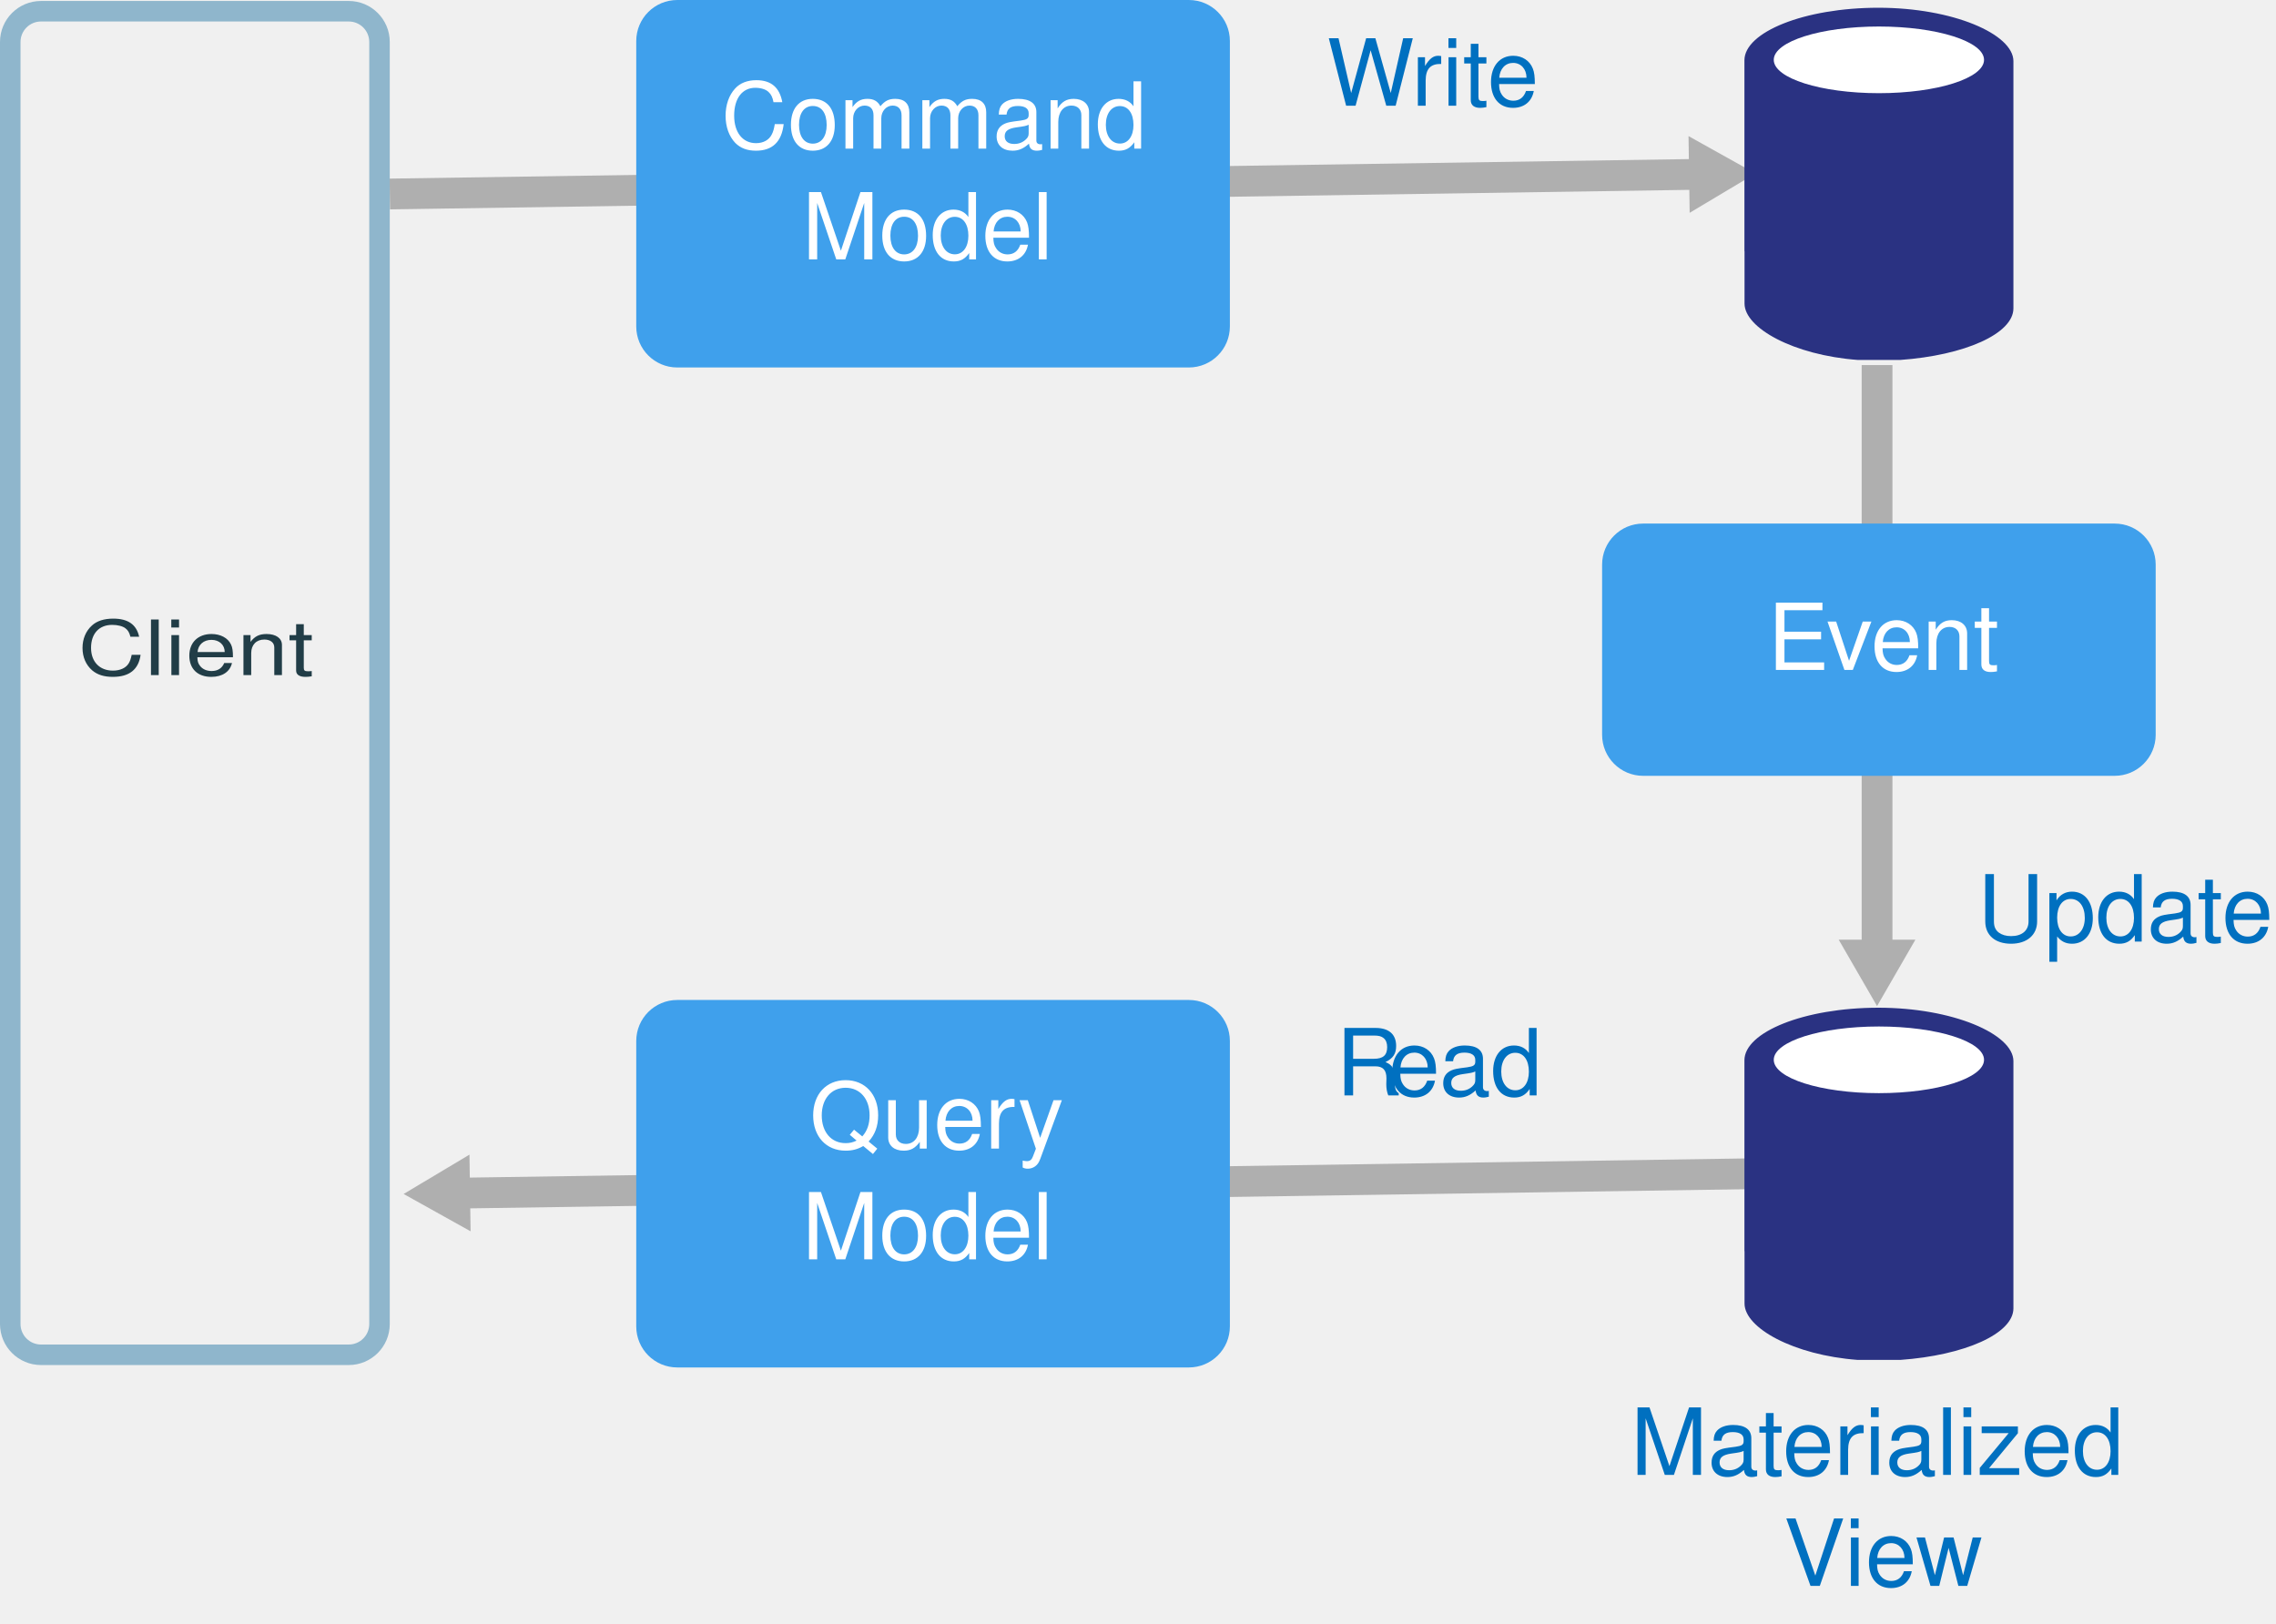
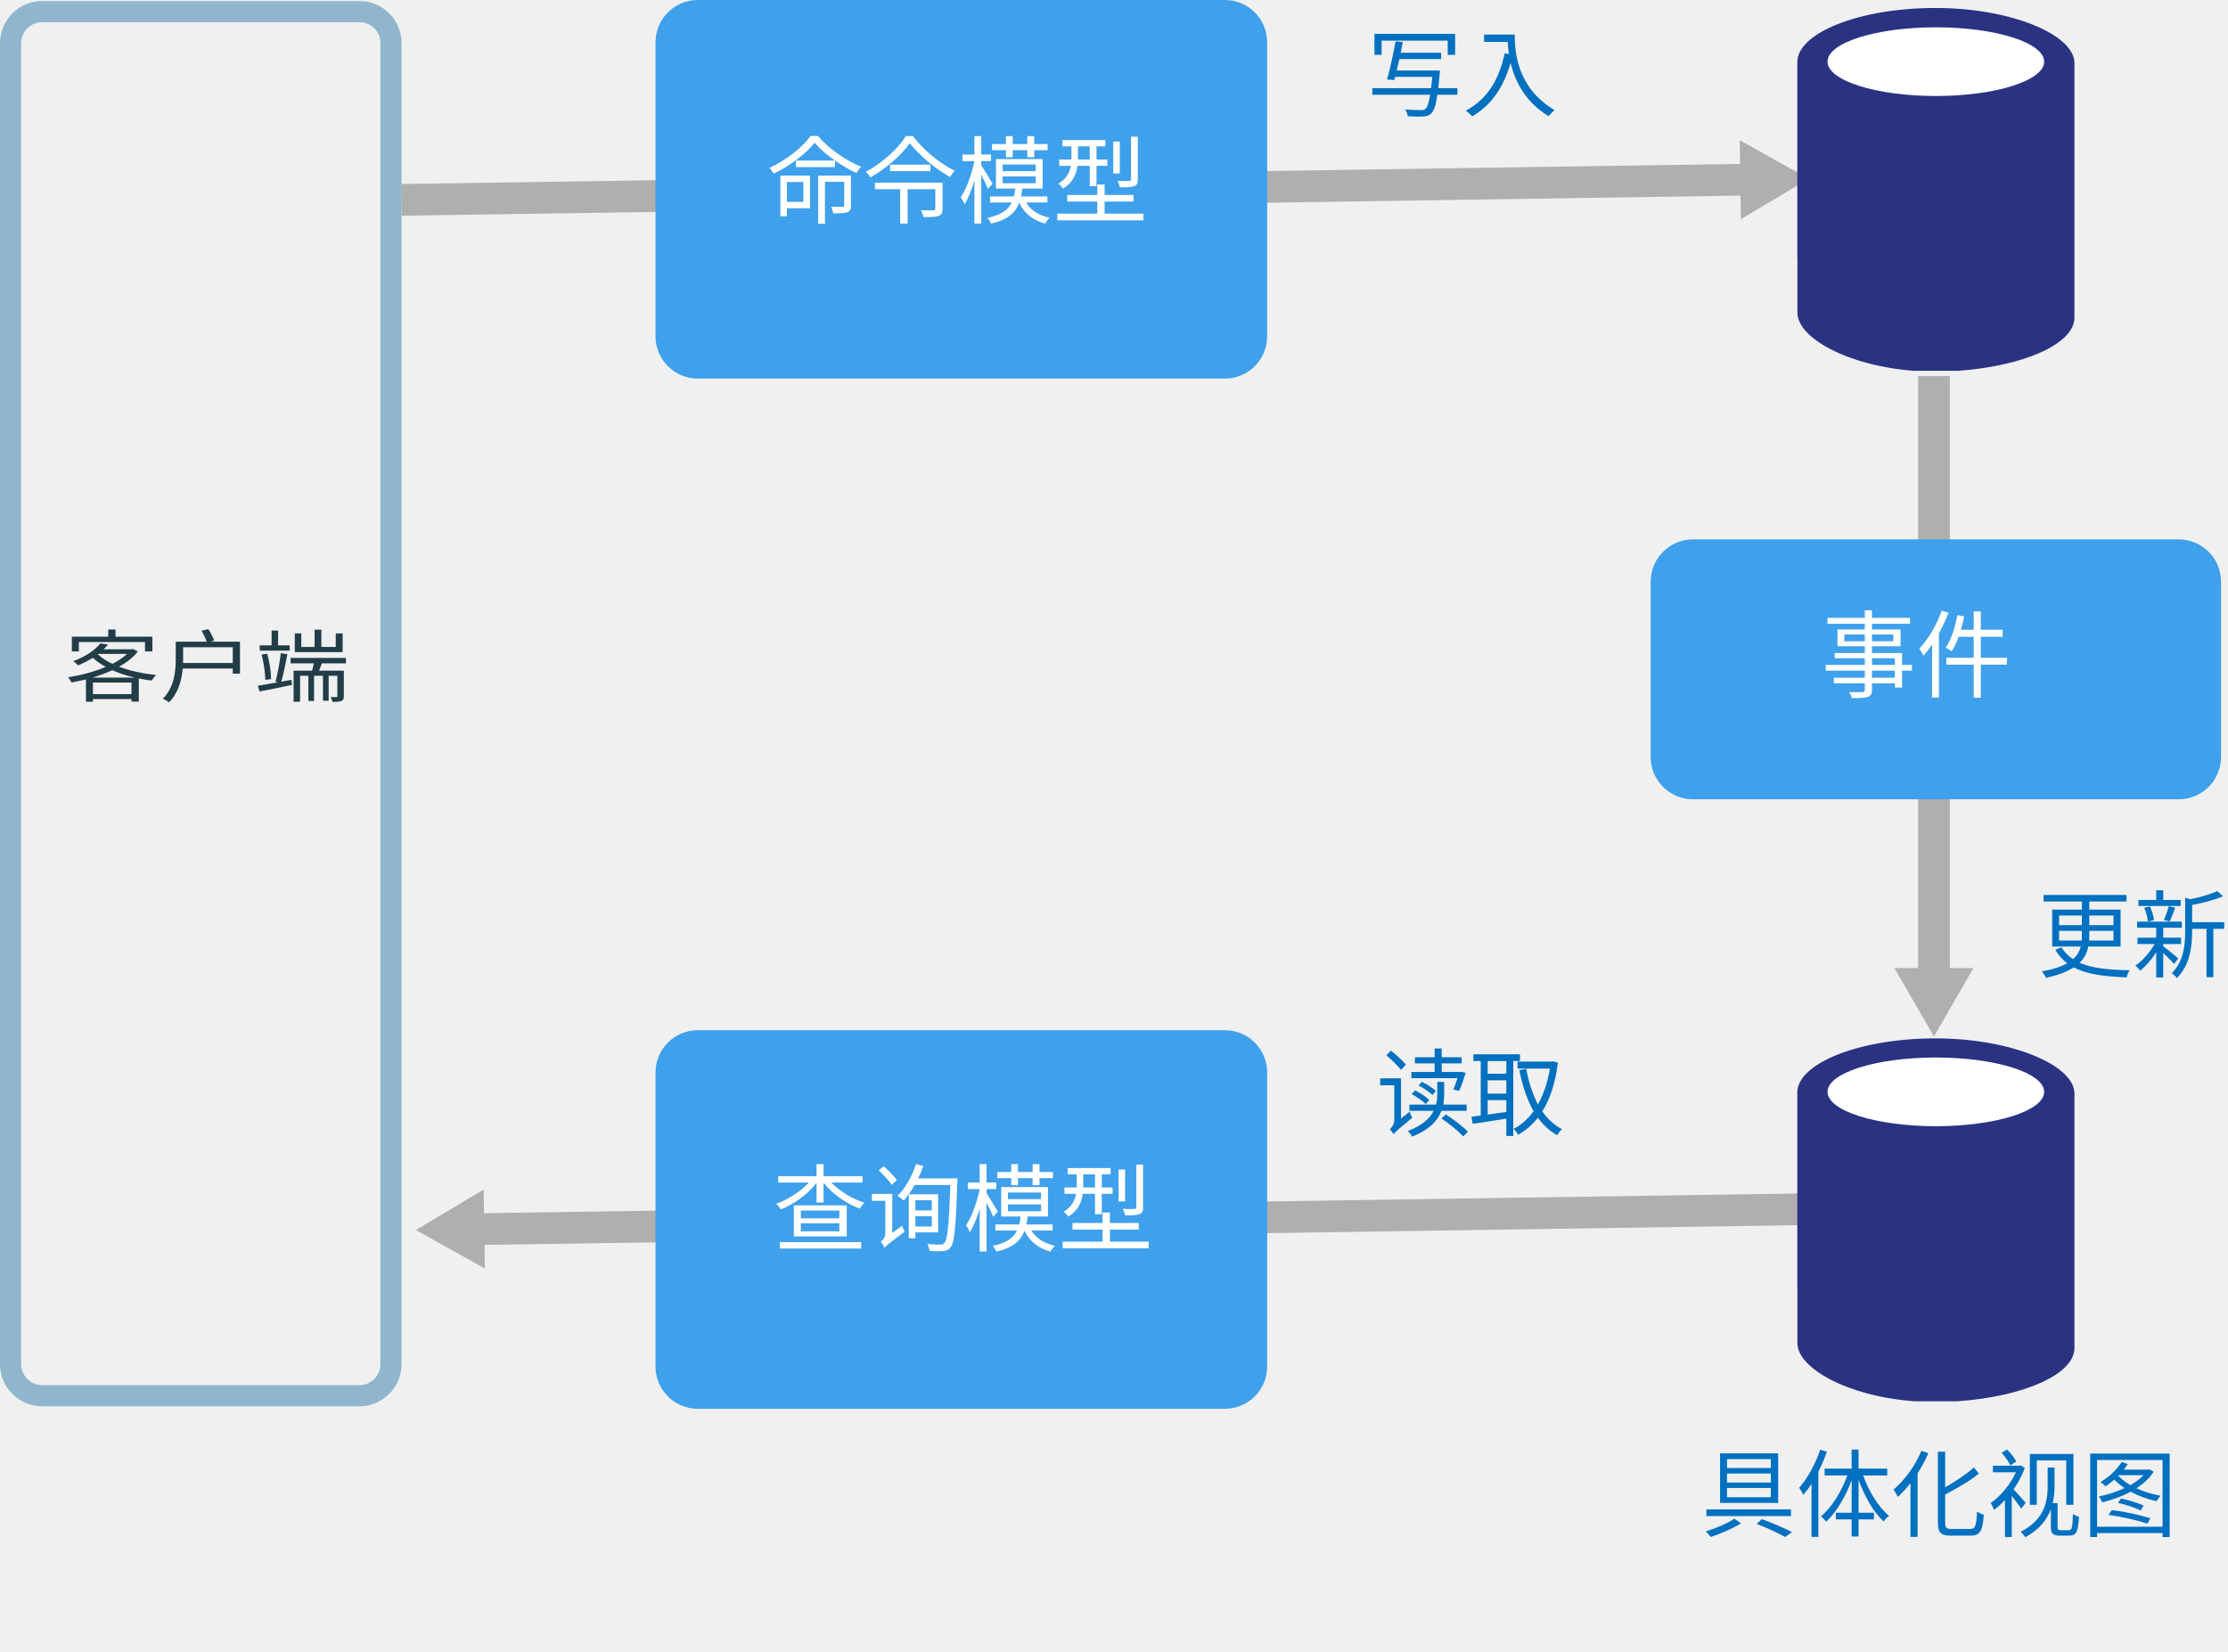
- <svg xmlns="http://www.w3.org/2000/svg" id="Layer_1" data-name="Layer 1" width="443.79" height="316.67" viewBox="0 0 443.79 316.67">
+ <svg xmlns="http://www.w3.org/2000/svg" viewBox="0 0 421.65 312.58">
  <defs>
-     <style>text{font-family:segoe-ui_normal,Segoe UI,Segoe,Segoe WP,Helvetica Neue,Helvetica,sans-serif;}.cls-1{fill:none;stroke:#afafaf;stroke-miterlimit:10;stroke-width:6px;}.cls-2{fill:#afafaf;}.cls-3{fill:#3fa0ec;}.cls-4{font-size:18px;}.cls-4,.cls-8{fill:#fff;}.cls-5{fill:#8fb6cc;}.cls-6{font-size:14.87px;fill:#213d47;}.cls-7{fill:#2a3282;}.cls-9{font-size:18.04px;fill:#0070c0;}.cls-10{letter-spacing:-0.03em;}</style>
+     <style>.cls-1{fill:none;stroke:#afafaf;stroke-miterlimit:10;stroke-width:6px;}.cls-2{fill:#afafaf;}.cls-3{fill:#3fa0ec;}.cls-4{fill:#8fb6cc;}.cls-5{fill:#2a3282;}.cls-12,.cls-6,.cls-8{fill:#fff;}.cls-10,.cls-11,.cls-7,.cls-8,.cls-9{isolation:isolate;}.cls-7{font-size:14.87px;fill:#213d47;}.cls-11,.cls-12,.cls-13,.cls-7,.cls-8,.cls-9{font-family:MicrosoftYaHeiUI, Microsoft YaHei UI;}.cls-12,.cls-8{font-size:18px;}.cls-11,.cls-13,.cls-9{font-size:18.04px;fill:#0070c0;}.cls-11{letter-spacing:-0.03em;}</style>
  </defs>
-   <line class="cls-1" x1="89.46" y1="232.67" x2="345" y2="228.83" />
-   <polygon class="cls-2" points="91.76 240.11 78.7 232.83 91.54 225.16 91.76 240.11" />
-   <line class="cls-1" x1="366" y1="71.19" x2="366" y2="185.43" />
-   <polygon class="cls-2" points="358.52 183.24 366 196.19 373.48 183.24 358.52 183.24" />
-   <rect class="cls-3" x="124.06" y="195" width="115.75" height="71.66" rx="8" ry="8" />
-   <text class="cls-4" transform="translate(157.87 223.98)">Query<tspan x="-1.47" y="21.6">Model</tspan>
-   </text>
-   <line class="cls-1" x1="76" y1="37.83" x2="331.54" y2="33.99" />
-   <polygon class="cls-2" points="329.46 41.5 342.3 33.83 329.24 26.54 329.46 41.5" />
-   <path class="cls-5" d="M240,184a4,4,0,0,1,4,4V438a4,4,0,0,1-4,4H180a4,4,0,0,1-4-4V188a4,4,0,0,1,4-4h60m0-4H180a8,8,0,0,0-8,8V438a8,8,0,0,0,8,8h60a8,8,0,0,0,8-8V188a8,8,0,0,0-8-8Z" transform="translate(-172 -179.81)" />
-   <text class="cls-6" transform="translate(15.22 131.65) scale(1.21 1)">Client</text>
-   <rect class="cls-3" x="124.06" width="115.75" height="71.66" rx="8" ry="8" />
-   <text class="cls-4" transform="translate(140.62 28.98)">Command<tspan x="15.78" y="21.6">Model</tspan>
-   </text>
-   <path class="cls-7" d="M512.16,228.77V239c0,4.76,9.53,10.06,22.07,11h8.29c12.54-.89,22.07-5.11,22.07-10.06v-48.2c0-5.3-11.84-10.42-26.32-10.42s-26.13,4.76-26.13,10.25v21.53l0,15.7Z" transform="translate(-172 -179.81)" />
-   <ellipse class="cls-8" cx="366.36" cy="11.67" rx="20.5" ry="6.5" />
-   <path class="cls-7" d="M512.16,423.77V434c0,4.76,9.53,10.06,22.07,11h8.29c12.54-.89,22.07-5.11,22.07-10.06v-48.2c0-5.3-11.84-10.42-26.32-10.42s-26.13,4.76-26.13,10.25v21.53l0,15.7Z" transform="translate(-172 -179.81)" />
-   <ellipse class="cls-8" cx="366.36" cy="206.67" rx="20.5" ry="6.5" />
-   <rect class="cls-3" x="312.39" y="102.1" width="107.94" height="49.19" rx="8" ry="8" />
-   <text class="cls-4" transform="translate(344.65 130.64)">Event</text>
-   <text class="cls-9" transform="translate(258.71 20.61)">Write</text>
-   <text class="cls-9" transform="translate(260.48 213.61)">
-     <tspan class="cls-10">R</tspan>
-     <tspan x="10.26" y="0">ead</tspan>
-   </text>
-   <text class="cls-9" transform="translate(317.94 287.61)">Materialized<tspan x="29.82" y="21.65">View</tspan>
-   </text>
-   <text class="cls-9" transform="translate(385.57 183.61)">Update</text>
+   <g id="Shapes">
+     <line class="cls-1" x1="89.46" y1="232.67" x2="345" y2="228.83" />
+     <polygon class="cls-2" points="91.76 240.11 78.7 232.83 91.54 225.16 91.76 240.11" />
+     <line class="cls-1" x1="366" y1="71.19" x2="366" y2="185.43" />
+     <polygon class="cls-2" points="358.52 183.24 366 196.19 373.48 183.24 358.52 183.24" />
+     <rect class="cls-3" x="124.06" y="195" width="115.75" height="71.66" rx="8" ry="8" />
+     <line class="cls-1" x1="76" y1="37.83" x2="331.54" y2="33.99" />
+     <polygon class="cls-2" points="329.46 41.5 342.3 33.83 329.24 26.54 329.46 41.5" />
+     <path class="cls-4" d="M68,4.19a4,4,0,0,1,4,4v250a4,4,0,0,1-4,4H8a4,4,0,0,1-4-4V8.19a4,4,0,0,1,4-4H68m0-4H8a8,8,0,0,0-8,8v250a8,8,0,0,0,8,8H68a8,8,0,0,0,8-8V8.19A8,8,0,0,0,68,.19Z" />
+     <rect class="cls-3" x="124.06" width="115.75" height="71.66" rx="8" ry="8" />
+     <path class="cls-5" d="M340.16,49V59.19c0,4.76,9.53,10.06,22.07,11h8.29c12.54-.89,22.07-5.11,22.07-10.06V11.93c0-5.3-11.84-10.42-26.32-10.42s-26.13,4.76-26.13,10.25V49Z" />
+     <ellipse class="cls-6" cx="366.36" cy="11.67" rx="20.5" ry="6.5" />
+     <path class="cls-5" d="M340.16,244v10.23c0,4.76,9.53,10.06,22.07,11h8.29c12.54-.89,22.07-5.11,22.07-10.06v-48.2c0-5.3-11.84-10.42-26.32-10.42s-26.13,4.76-26.13,10.25V244Z" />
+     <ellipse class="cls-6" cx="366.36" cy="206.67" rx="20.5" ry="6.5" />
+     <rect class="cls-3" x="312.39" y="102.1" width="107.94" height="49.19" rx="8" ry="8" />
+   </g>
+   <g id="txt">
+     <text class="cls-7" transform="translate(12.22 131.65) scale(1.21 1)">客户端</text>
+     <text class="cls-8" transform="translate(344.65 130.64)">事件</text>
+     <text class="cls-9" transform="translate(258.71 20.61)">写入</text>
+     <g class="cls-10">
+       <text class="cls-11" transform="translate(260.48 213.61)">读取</text>
+     </g>
+     <text class="cls-9" transform="translate(385.57 183.61)">更新</text>
+     <text class="cls-12" transform="translate(145.25 40.89)">命令模型</text>
+     <text class="cls-12" transform="translate(146.25 235.47)">查询模型</text>
+     <text class="cls-13" transform="translate(321.9 289.5)">具体化视图</text>
+   </g>
</svg>
